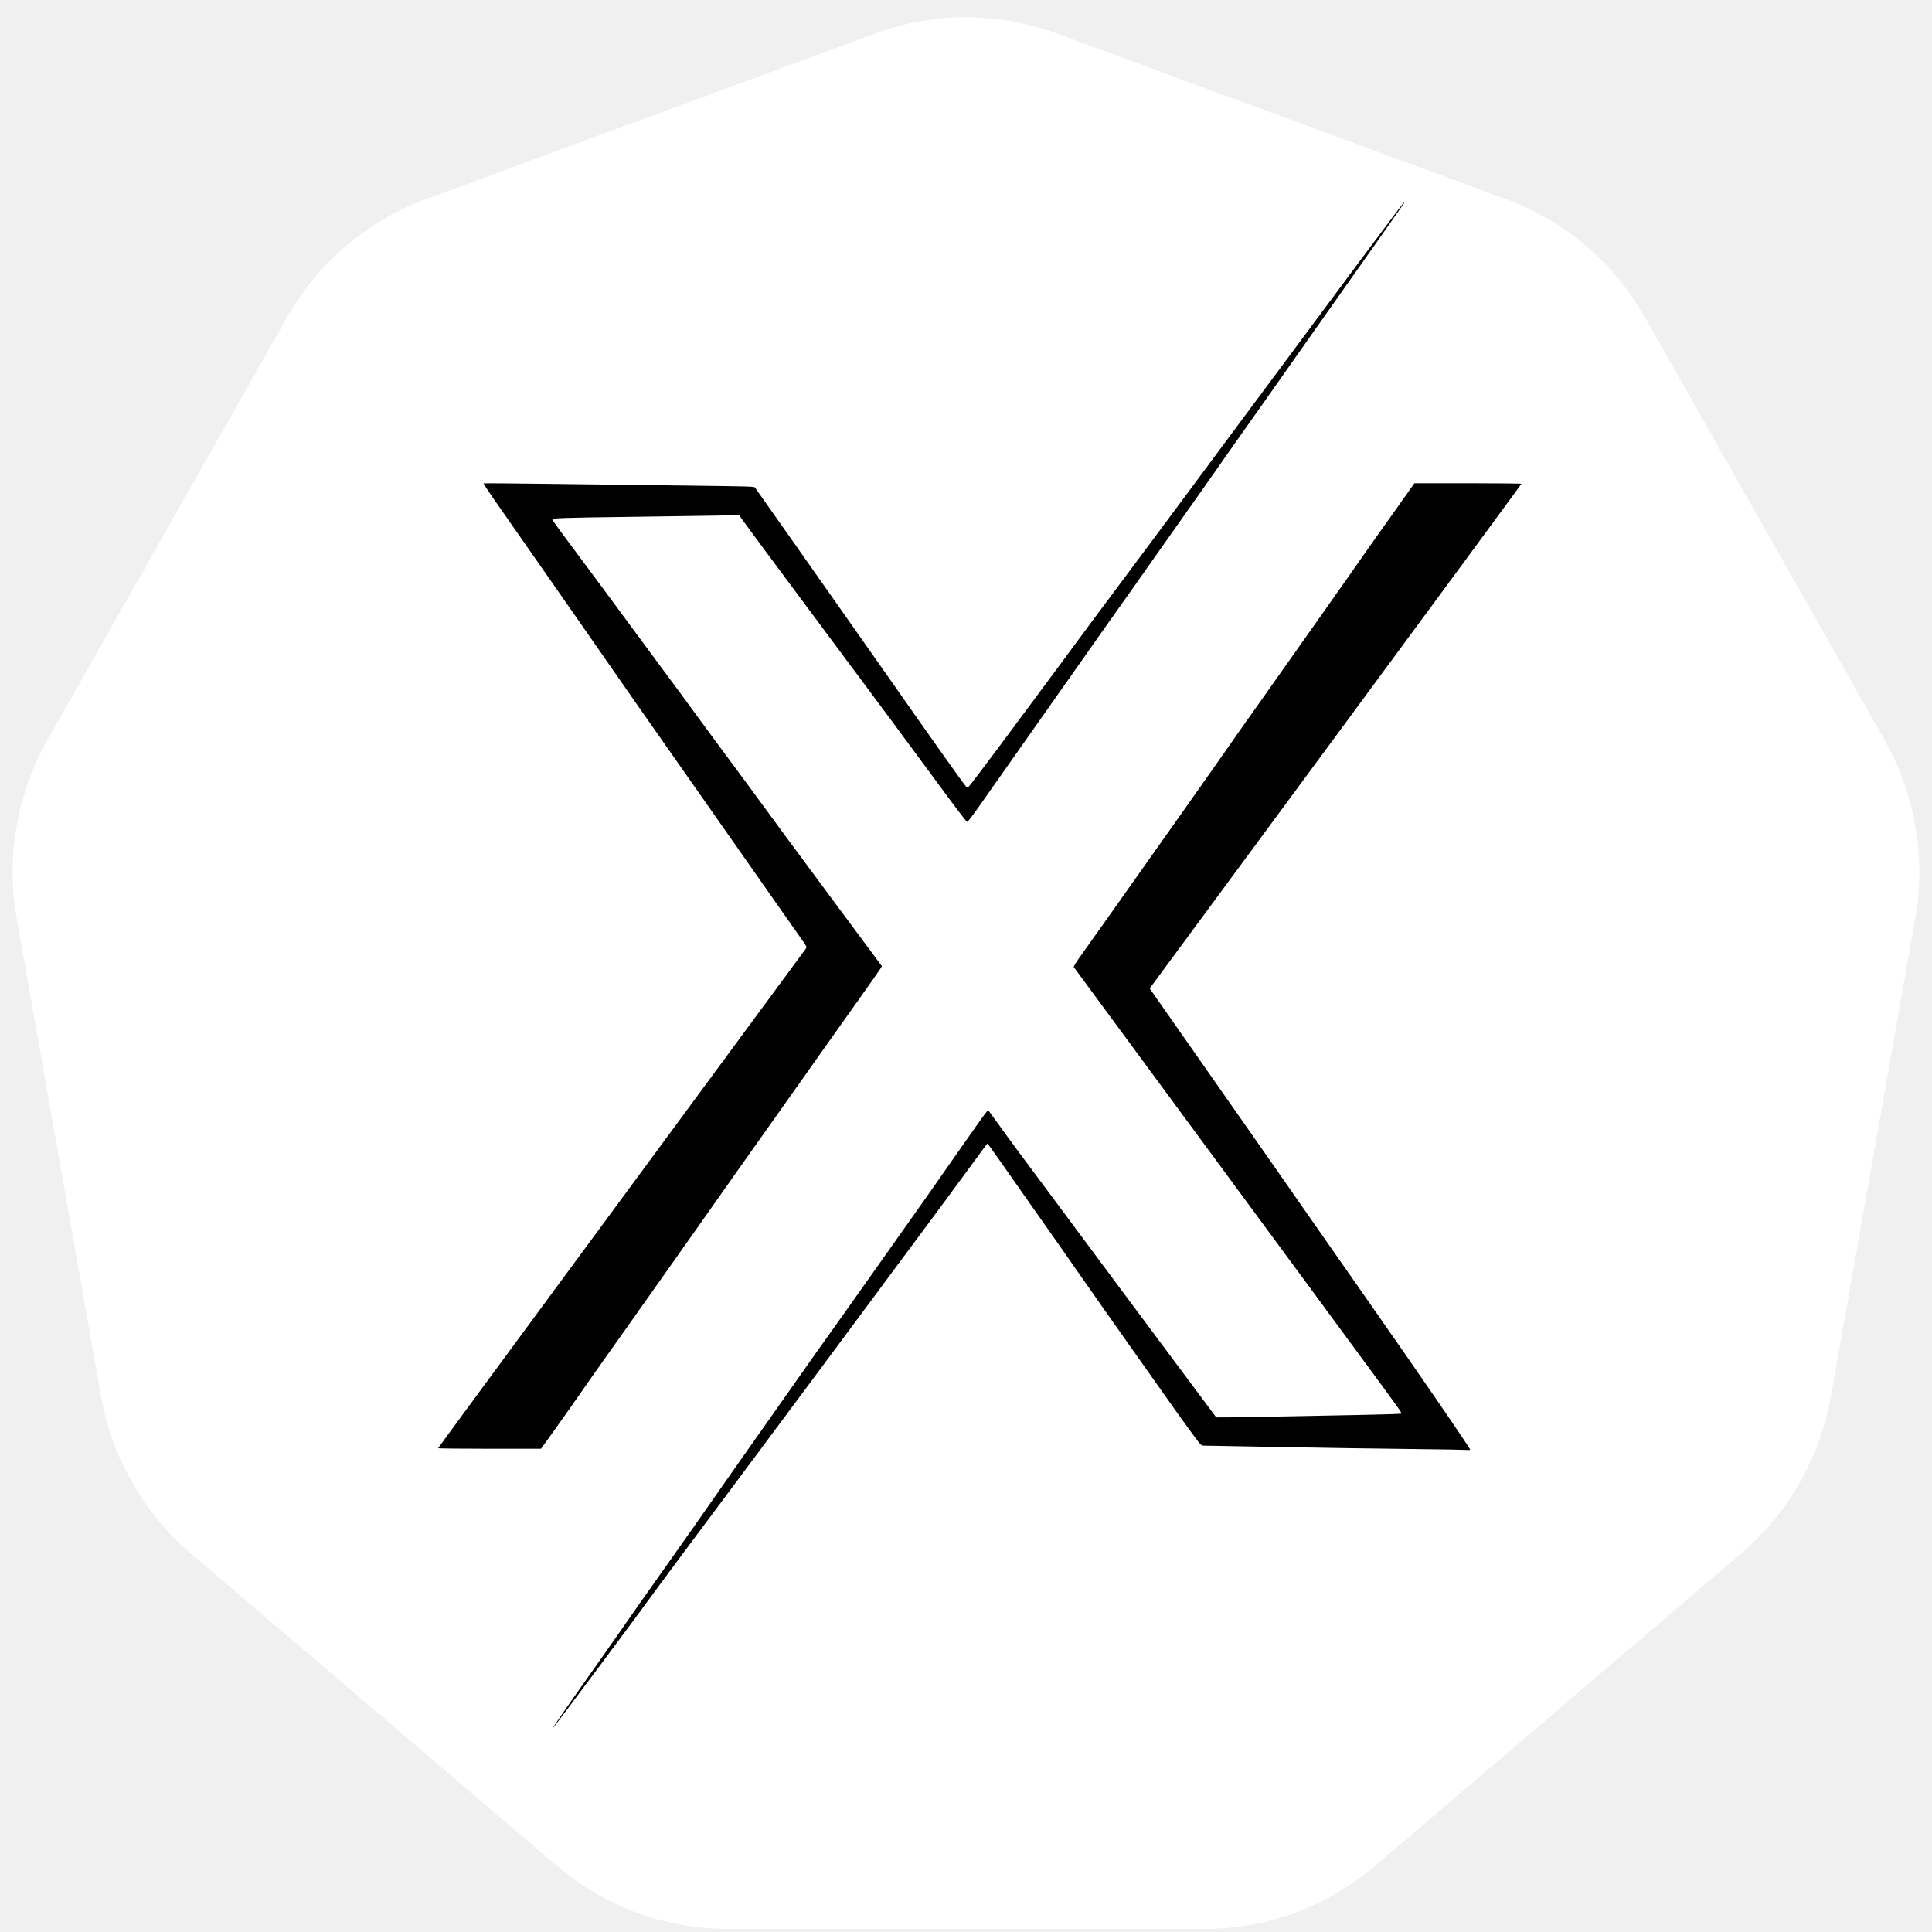
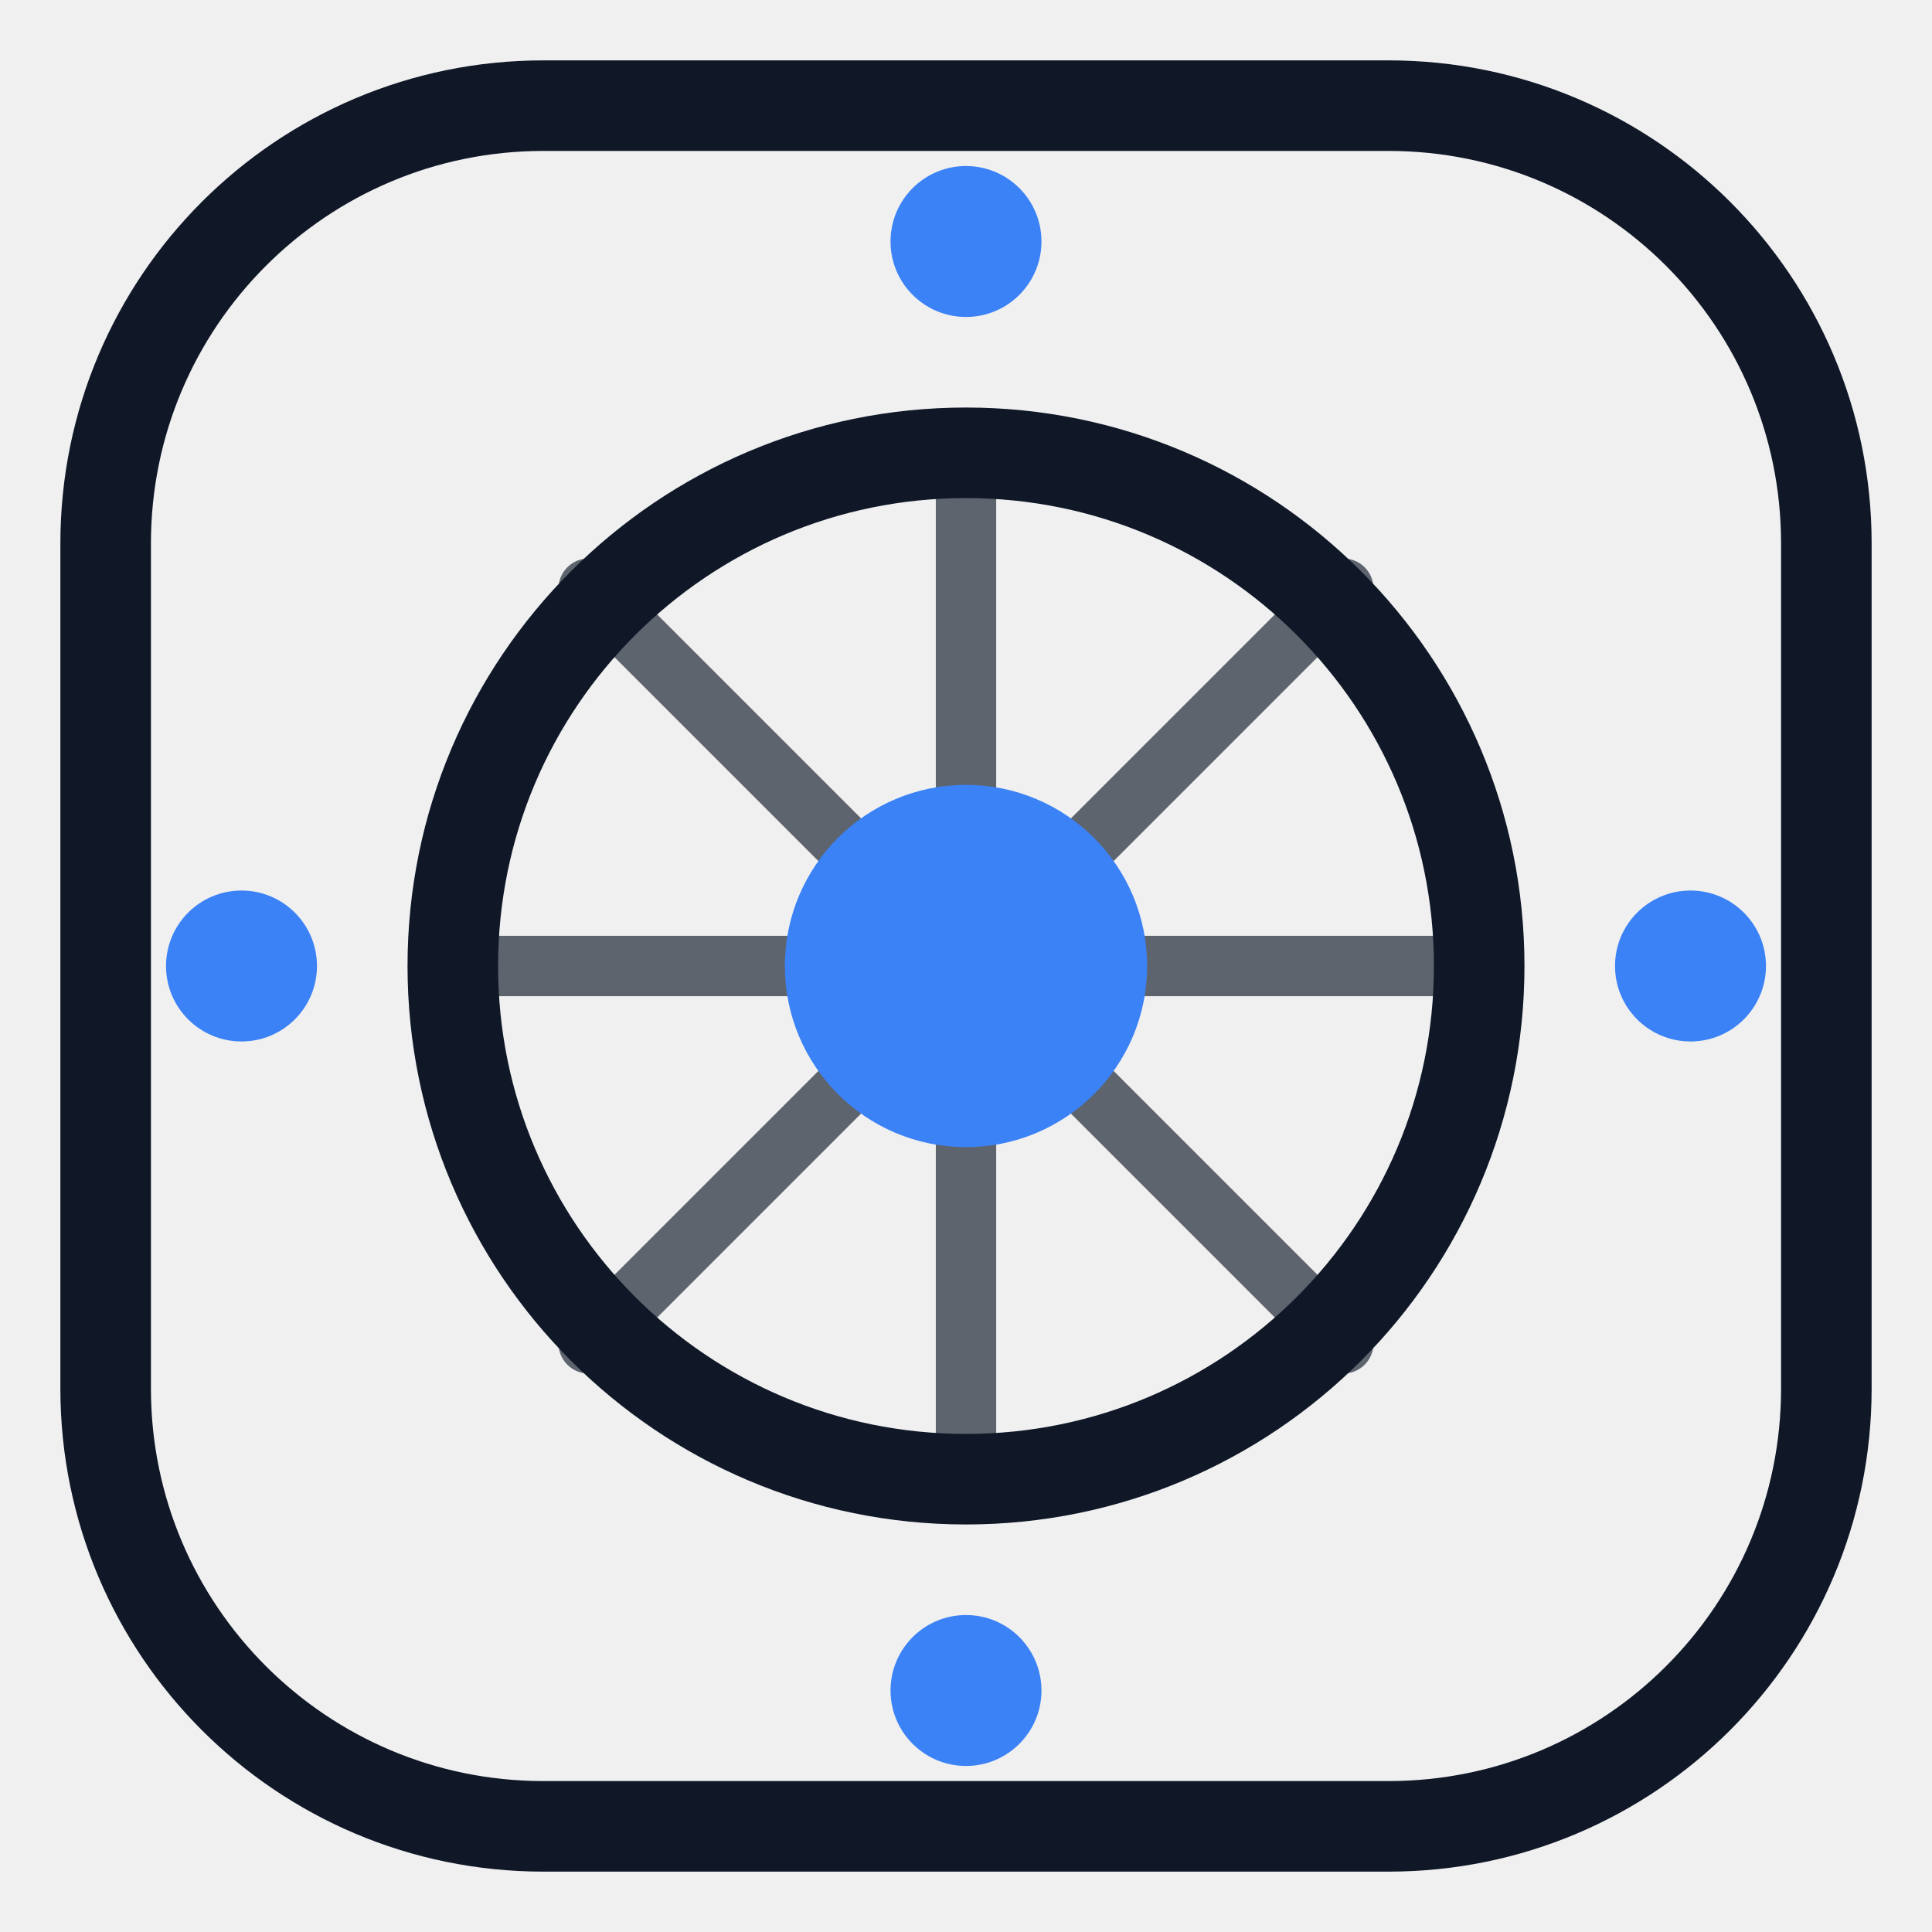
- <svg xmlns="http://www.w3.org/2000/svg" version="1.1" width="2000" height="2000">
-   <svg version="1.1" width="2000" height="2000">
-     <svg width="2000" zoomAndPan="magnify" viewBox="0 0 1500 1500" height="2000" preserveAspectRatio="xMidYMid meet" version="1.0">
-       <defs>
-         <clipPath id="4797906fb6">
-           <path d="M 9 13 L 1491 13 L 1491 1498 L 9 1498 Z M 9 13 " clip-rule="nonzero" />
-         </clipPath>
-         <clipPath id="11d23e9b6e">
-           <path d="M 820.367 25.953 L 1169.477 154.711 C 1214.914 171.473 1252.949 203.777 1276.84 245.906 L 1463.004 574.219 C 1486.918 616.391 1495.395 665.574 1486.973 713.32 L 1421.621 1083.824 C 1413.199 1131.57 1388.422 1174.895 1351.539 1206.363 L 1067.211 1448.941 C 1030.387 1480.359 983.562 1497.617 935.156 1497.617 L 564.844 1497.617 C 516.438 1497.617 469.613 1480.359 432.789 1448.941 L 148.461 1206.363 C 111.578 1174.895 86.801 1131.57 78.379 1083.824 L 13.027 713.32 C 4.605 665.574 13.082 616.391 36.996 574.219 L 223.16 245.906 C 247.051 203.777 285.086 171.473 330.523 154.711 L 679.633 25.953 C 725.051 9.203 774.949 9.203 820.367 25.953 Z M 820.367 25.953 " clip-rule="nonzero" />
-         </clipPath>
-         <clipPath id="e722e6ab5f">
-           <path d="M 0 0 L 1482 0 L 1482 1484.84 L 0 1484.84 Z M 0 0 " clip-rule="nonzero" />
-         </clipPath>
-         <clipPath id="a568012108">
-           <path d="M 811.367 12.953 L 1160.477 141.711 C 1205.914 158.473 1243.949 190.777 1267.84 232.906 L 1454.004 561.219 C 1477.918 603.391 1486.395 652.574 1477.973 700.32 L 1412.621 1070.824 C 1404.199 1118.57 1379.422 1161.895 1342.539 1193.363 L 1058.211 1435.941 C 1021.387 1467.359 974.562 1484.617 926.156 1484.617 L 555.844 1484.617 C 507.438 1484.617 460.613 1467.359 423.789 1435.941 L 139.461 1193.363 C 102.578 1161.895 77.801 1118.57 69.379 1070.824 L 4.027 700.32 C -4.395 652.574 4.082 603.391 27.996 561.219 L 214.16 232.906 C 238.051 190.777 276.086 158.473 321.523 141.711 L 670.633 12.953 C 716.051 -3.797 765.949 -3.797 811.367 12.953 Z M 811.367 12.953 " clip-rule="nonzero" />
-         </clipPath>
-         <clipPath id="44110f496b">
-           <rect x="0" width="1482" y="0" height="1485" />
-         </clipPath>
-       </defs>
-       <g clip-path="url(#4797906fb6)">
-         <g clip-path="url(#11d23e9b6e)">
-           <g transform="matrix(1, 0, 0, 1, 9, 13)">
-             <g clip-path="url(#44110f496b)">
-               <g clip-path="url(#e722e6ab5f)">
-                 <g clip-path="url(#a568012108)">
-                   <rect x="-339" width="2160" fill="#ffffff" height="2160" y="-343" fill-opacity="1" />
-                 </g>
-               </g>
-             </g>
-           </g>
-         </g>
-       </g>
-       <path fill="#000000" d="M 1085.453 162.98 C 1072.746 179.855 1053.594 205.484 1047.871 213.27 C 1040.602 223.16 1019.266 251.91 1002.434 274.504 C 990.02 291.172 977.617 307.855 965.234 324.547 C 944.973 351.863 934.645 365.773 922.574 382.016 C 915.535 391.492 904.316 406.594 897.645 415.578 C 890.973 424.562 876.527 443.941 865.547 458.645 C 847.516 482.785 841.508 490.891 821.062 518.637 C 817.691 523.211 809.066 534.84 801.895 544.477 C 793.203 556.152 784.52 567.836 775.844 579.523 C 764.086 595.359 753.145 609.742 751.668 611.301 C 751.301 611.688 750.602 611.312 749.645 610.207 C 747.551 607.793 722.164 572.027 696.238 534.973 C 690.641 526.969 675.145 504.914 661.805 485.969 C 648.465 467.02 631.355 442.695 623.785 431.914 C 615.195 419.688 606.594 407.473 597.973 395.27 L 585.93 378.227 L 582.875 377.871 C 581.195 377.68 557.5 377.273 530.219 376.969 C 496.211 376.582 462.207 376.16 428.199 375.703 C 399.371 375.309 375.637 375.129 375.465 375.305 C 375.289 375.48 378.844 380.938 383.363 387.434 C 395.711 405.188 422.578 443.688 438.027 465.77 C 445.57 476.551 459.898 497.133 469.875 511.508 C 488.051 537.703 491.672 542.891 516.641 578.477 C 525.773 591.492 534.895 604.512 544.012 617.539 C 551.668 628.48 563.941 645.992 571.285 656.445 C 578.629 666.898 592.215 686.277 601.477 699.512 C 610.738 712.742 620.172 726.176 622.445 729.367 C 626.359 734.867 626.527 735.234 625.68 736.496 C 625.188 737.227 560.746 824.695 482.473 930.871 C 404.195 1037.051 340.152 1124.125 340.148 1124.367 C 340.145 1124.613 358.117 1124.809 380.086 1124.805 L 420.031 1124.793 L 425.949 1116.637 C 432.844 1107.125 446.727 1087.461 454.352 1076.402 C 459.527 1068.898 462.625 1064.516 485.203 1032.742 C 491.121 1024.414 503.406 1007.039 512.504 994.133 C 521.602 981.23 534.344 963.188 540.82 954.039 C 547.301 944.891 555.762 932.863 559.629 927.309 C 563.492 921.754 572.836 908.523 580.391 897.906 C 587.949 887.289 597.711 873.523 602.082 867.316 C 606.457 861.109 615.246 848.68 621.617 839.695 C 627.988 830.711 634.977 820.82 637.152 817.715 C 639.324 814.613 650.371 799.051 661.699 783.137 C 673.031 767.223 682.836 753.289 683.492 752.176 L 684.691 750.148 L 675.949 738.344 C 665.32 724.008 654.684 709.676 644.039 695.352 C 631.297 678.199 616.164 657.75 610.414 649.91 C 582.82 612.285 569.438 594.109 559.621 580.934 C 553.742 573.039 544.52 560.504 539.129 553.082 C 533.738 545.66 523.34 531.531 516.016 521.688 C 508.691 511.844 494.551 492.695 484.59 479.137 C 474.629 465.578 460.281 446.199 452.707 436.07 C 436.457 414.344 429.301 404.543 428.875 403.438 C 428.418 402.25 435.559 401.988 486.562 401.324 C 511.062 401.008 540.734 400.574 552.496 400.363 L 573.879 399.984 L 577.41 404.957 C 580.605 409.465 599.25 434.605 633.07 480.027 C 685.457 550.383 704.703 576.328 724.488 603.281 C 741.211 626.062 750.211 637.949 750.891 638.148 C 751.219 638.246 754.848 633.578 758.953 627.781 C 768.172 614.777 793.953 578.145 809.02 556.652 C 815.199 547.832 824.051 535.27 828.684 528.734 C 834.488 520.535 840.27 512.32 846.023 504.082 C 850.93 497.059 859.602 484.766 865.301 476.762 C 876.371 461.211 879.848 456.289 903.254 423.004 C 911.527 411.242 924.086 393.465 931.16 383.5 C 938.234 373.539 945.191 363.648 946.617 361.523 C 948.039 359.402 952.715 352.719 957 346.676 C 973.434 323.5 989.844 300.23 1008.316 273.91 C 1018.859 258.879 1033.656 237.898 1041.195 227.281 C 1054.816 208.098 1089.102 159.352 1089.977 157.93 C 1090.227 157.523 1090.293 157.188 1090.121 157.188 C 1089.953 157.188 1087.852 159.793 1085.453 162.98 M 1095.332 379.195 C 1092.992 382.52 1090.641 385.836 1088.277 389.145 C 1074.184 408.852 1051.73 440.664 1045.352 449.961 C 1043.195 453.102 1032.707 467.969 1022.047 482.996 C 1011.387 498.023 997.891 517.137 992.051 525.469 C 986.215 533.797 979.801 542.887 977.801 545.664 C 973.141 552.125 961.535 568.613 946.027 590.809 C 934.938 606.676 901.793 653.633 883.875 678.855 C 879.996 684.32 870.004 698.457 861.672 710.273 C 853.34 722.086 843.523 735.906 839.855 740.98 C 835.793 746.605 833.379 750.457 833.68 750.848 C 834.207 751.535 866.027 794.738 891.457 829.301 C 914.234 860.25 975.672 943.652 1014.418 996.211 C 1029.969 1017.309 1061.742 1060.5 1072.25 1074.824 C 1087.66 1095.828 1088.566 1097.152 1087.82 1097.566 C 1087.422 1097.789 1071.324 1098.27 1052.051 1098.641 C 1032.773 1099.008 1003.906 1099.566 987.898 1099.883 C 971.891 1100.199 955.531 1100.457 951.543 1100.457 L 944.293 1100.461 L 928.078 1078.719 C 897.367 1037.535 883.809 1019.332 871.488 1002.746 C 864.695 993.598 854.762 980.234 849.414 973.047 C 844.066 965.859 831.246 948.617 820.922 934.734 C 811.348 921.863 801.773 908.992 792.203 896.125 C 786.734 888.773 779.109 878.348 775.258 872.957 C 771.406 867.566 768.027 862.91 767.754 862.605 C 767.457 862.277 766.766 862.5 766.039 863.156 C 765.371 863.762 757.73 874.434 749.059 886.875 C 727.723 917.484 711.699 940.266 690.109 970.672 C 680.133 984.719 666.227 1004.367 659.203 1014.328 C 652.176 1024.293 645.055 1034.316 643.371 1036.605 C 640.34 1040.727 633.898 1049.844 608.129 1086.5 C 600.781 1096.957 590.883 1110.988 586.133 1117.688 C 581.387 1124.383 571.062 1139.086 563.191 1150.355 C 542.82 1179.531 533.016 1193.504 523.387 1207.082 C 501.773 1237.555 488.445 1256.48 483.59 1263.59 C 481.633 1266.461 475.109 1275.773 469.098 1284.277 C 440.203 1325.16 427.504 1343.5 429.383 1341.625 C 430.684 1340.328 499.863 1247.551 504.68 1240.645 C 507.254 1236.953 546.5 1184.188 590.832 1124.812 C 607.297 1102.762 629.996 1072.258 641.277 1057.023 C 654.922 1038.605 668.582 1020.191 682.262 1001.781 C 727.109 941.426 747.227 914.23 756.562 901.34 C 761.938 893.918 766.469 887.84 766.633 887.832 C 766.797 887.824 771.742 894.688 777.621 903.078 C 783.5 911.473 793.496 925.703 799.832 934.703 C 820.371 963.891 834.523 984.086 842.938 996.215 C 847.469 1002.746 852.426 1009.832 853.953 1011.953 C 855.48 1014.078 862.824 1024.504 870.277 1035.121 C 877.727 1045.738 885.176 1056.297 886.828 1058.582 C 888.48 1060.871 893.594 1068.086 898.195 1074.621 C 916.789 1101.035 929.969 1119.258 931.562 1120.762 L 933.25 1122.352 L 968.297 1123 C 1028.207 1124.105 1069.809 1124.754 1103.133 1125.105 C 1120.773 1125.289 1136.613 1125.57 1138.328 1125.727 C 1140.043 1125.883 1141.445 1125.77 1141.445 1125.469 C 1141.445 1124.434 1101.73 1066.551 1065.801 1015.223 C 1061.227 1008.688 1053.57 997.727 1048.789 990.867 C 1043.055 982.645 1037.309 974.426 1031.555 966.215 C 1024.906 956.723 1018.277 947.219 1011.66 937.703 C 1004.355 927.199 997.039 916.707 989.707 906.223 C 984.996 899.492 980.289 892.762 975.59 886.027 C 969.625 877.457 909.848 792.02 895.348 771.336 L 892.609 767.426 L 1036.918 571.75 C 1116.289 464.129 1181.23 375.875 1181.234 375.633 C 1181.238 375.387 1162.547 375.188 1139.695 375.188 L 1098.145 375.188 Z M 1095.332 379.195 " fill-opacity="1" fill-rule="evenodd" />
-     </svg>
-   </svg>
-   <style>@media (prefers-color-scheme: light) { :root { filter: none; } }
- @media (prefers-color-scheme: dark) { :root { filter: none; } }
- </style>
+ <svg xmlns="http://www.w3.org/2000/svg" viewBox="0 0 128 128" role="img" aria-label="SSI">
+   <rect x="7" y="7" width="114" height="114" rx="29" fill="none" stroke="#101828" stroke-width="6" />
+   <circle cx="64" cy="64" r="34" fill="none" stroke="#101828" stroke-width="6" />
+   <path d="M33 64h62M64 33v62M39 39l50 50M89 39 39 89" stroke="#101828" stroke-width="4" stroke-linecap="round" opacity=".65" />
+   <circle cx="64" cy="64" r="12" fill="#3b82f6" />
+   <circle cx="64" cy="16" r="5" fill="#3b82f6" />
+   <circle cx="112" cy="64" r="5" fill="#3b82f6" />
+   <circle cx="64" cy="112" r="5" fill="#3b82f6" />
+   <circle cx="16" cy="64" r="5" fill="#3b82f6" />
</svg>
